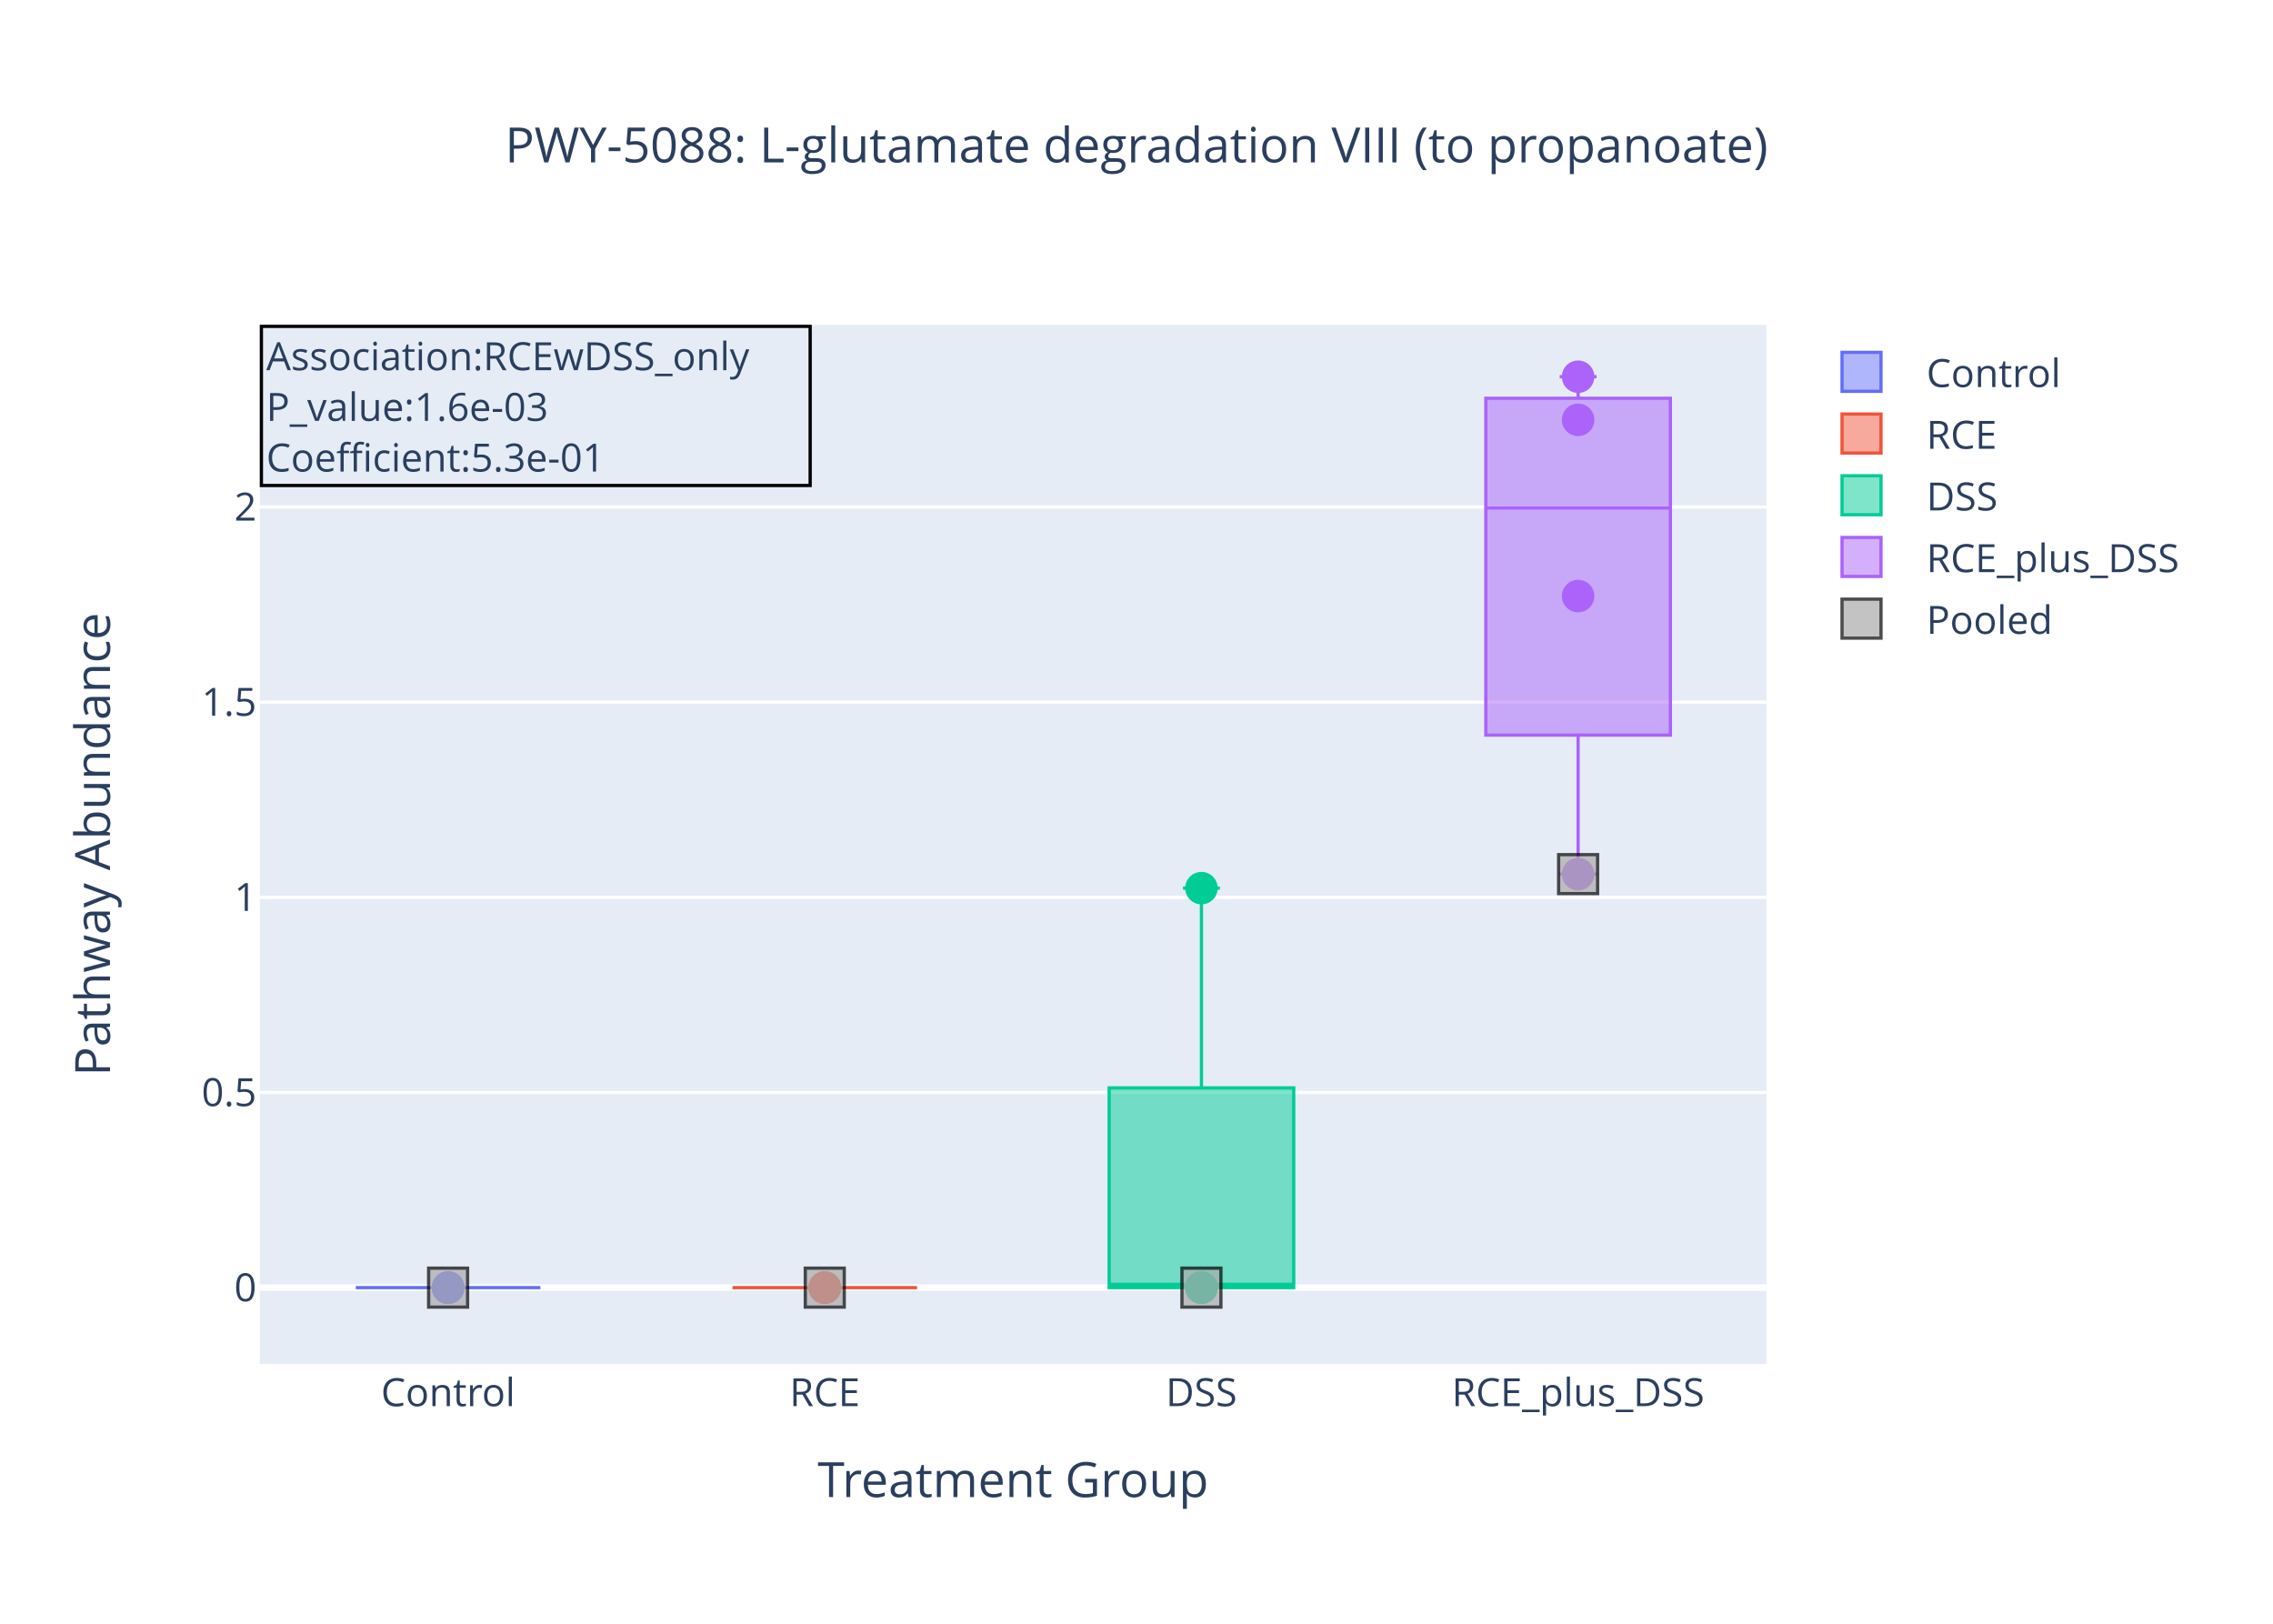
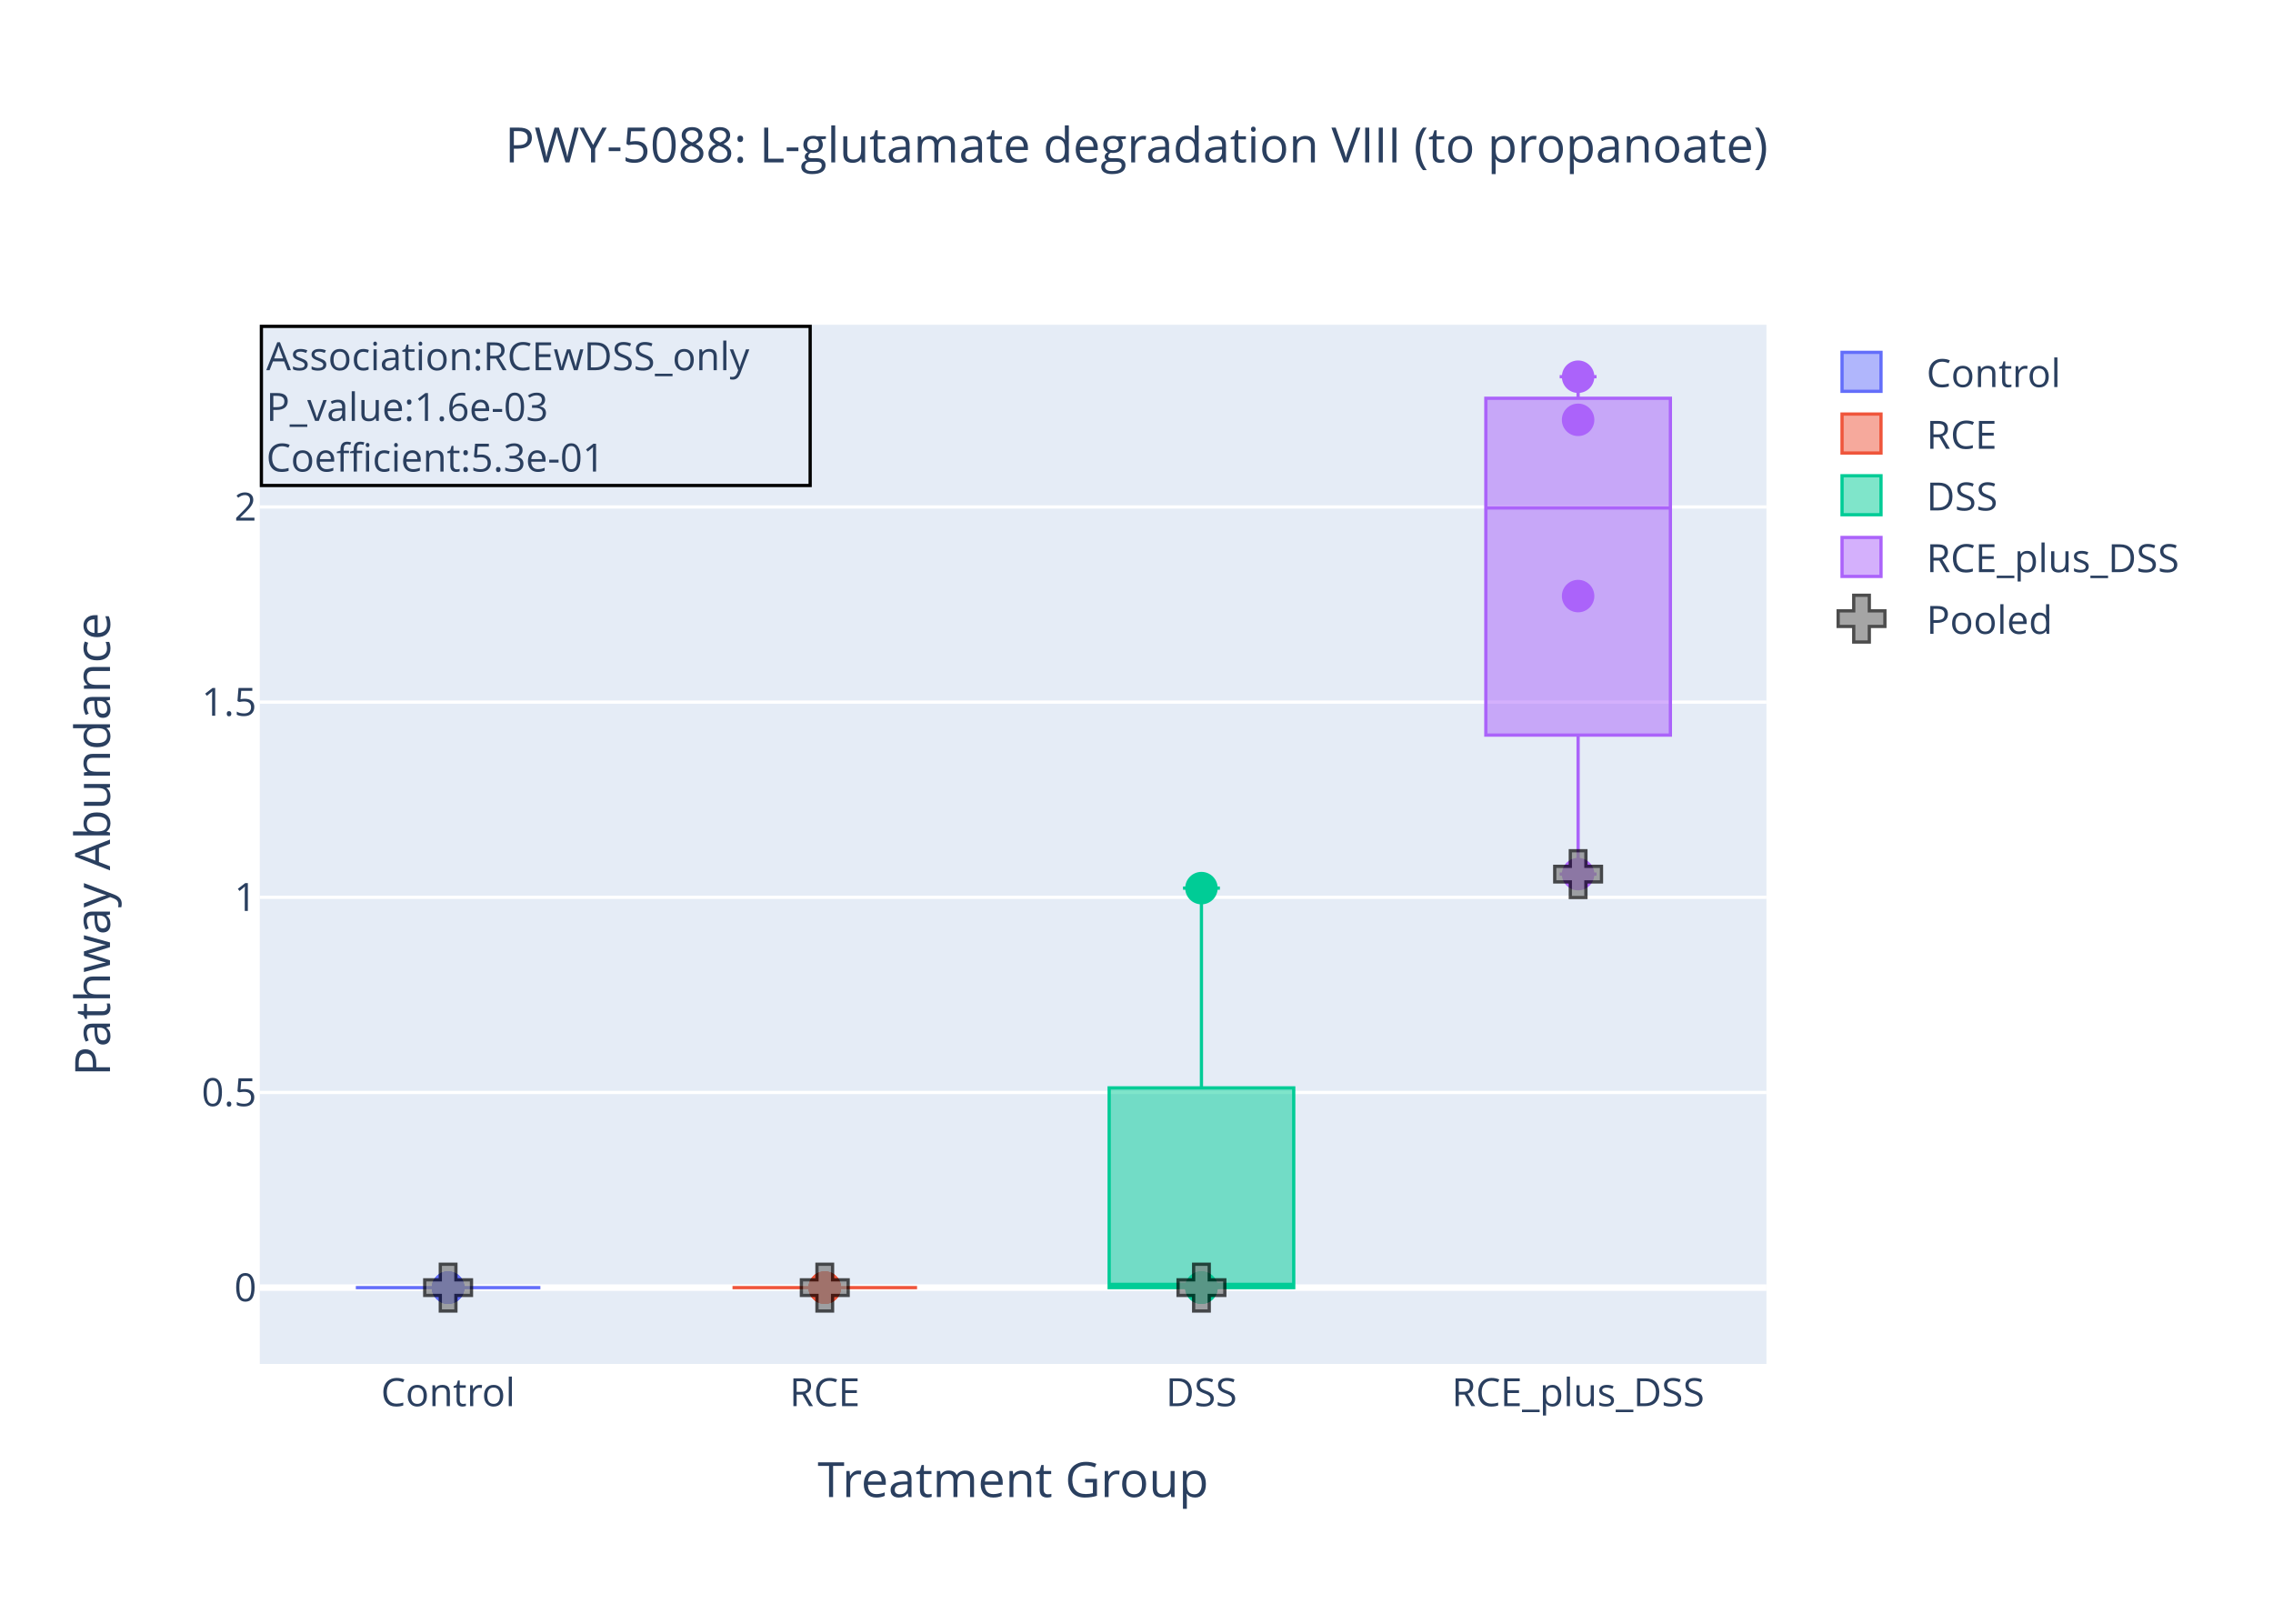
<svg xmlns="http://www.w3.org/2000/svg" class="main-svg" width="700" height="500" style="" viewBox="0 0 700 500">
  <rect x="0" y="0" width="700" height="500" style="fill: rgb(255, 255, 255); fill-opacity: 1;" />
-   <defs id="defs-07e79a">
+   <defs id="defs-d89f9c">
    <g class="clips">
-       <clipPath id="clip07e79axyplot" class="plotclip">
+       <clipPath id="clipd89f9cxyplot" class="plotclip">
        <rect width="464" height="320" />
      </clipPath>
-       <clipPath class="axesclip" id="clip07e79ax">
+       <clipPath class="axesclip" id="clipd89f9cx">
        <rect x="80" y="0" width="464" height="500" />
      </clipPath>
-       <clipPath class="axesclip" id="clip07e79ay">
+       <clipPath class="axesclip" id="clipd89f9cy">
        <rect x="0" y="100" width="700" height="320" />
      </clipPath>
-       <clipPath class="axesclip" id="clip07e79axy">
+       <clipPath class="axesclip" id="clipd89f9cxy">
        <rect x="80" y="100" width="464" height="320" />
      </clipPath>
    </g>
    <g class="gradients" />
    <g class="patterns" />
  </defs>
  <g class="bglayer">
    <rect class="bg" x="80" y="100" width="464" height="320" style="fill: rgb(229, 236, 246); fill-opacity: 1; stroke-width: 0;" />
  </g>
  <g class="layer-below">
    <g class="imagelayer" />
    <g class="shapelayer" />
  </g>
  <g class="cartesianlayer">
    <g class="subplot xy">
      <g class="layer-subplot">
        <g class="shapelayer" />
        <g class="imagelayer" />
      </g>
      <g class="minor-gridlayer">
        <g class="x" />
        <g class="y" />
      </g>
      <g class="gridlayer">
        <g class="x" />
        <g class="y">
          <path class="ygrid crisp" transform="translate(0,336.4)" d="M80,0h464" style="stroke: rgb(255, 255, 255); stroke-opacity: 1; stroke-width: 1px;" />
          <path class="ygrid crisp" transform="translate(0,276.3)" d="M80,0h464" style="stroke: rgb(255, 255, 255); stroke-opacity: 1; stroke-width: 1px;" />
          <path class="ygrid crisp" transform="translate(0,216.2)" d="M80,0h464" style="stroke: rgb(255, 255, 255); stroke-opacity: 1; stroke-width: 1px;" />
          <path class="ygrid crisp" transform="translate(0,156.11)" d="M80,0h464" style="stroke: rgb(255, 255, 255); stroke-opacity: 1; stroke-width: 1px;" />
        </g>
      </g>
      <g class="zerolinelayer">
        <path class="yzl zl crisp" transform="translate(0,396.5)" d="M80,0h464" style="stroke: rgb(255, 255, 255); stroke-opacity: 1; stroke-width: 2px;" />
      </g>
      <path class="xlines-below" />
      <path class="ylines-below" />
      <g class="overlines-below" />
      <g class="xaxislayer-below" />
      <g class="yaxislayer-below" />
      <g class="overaxes-below" />
-       <g class="plot" transform="translate(80,100)" clip-path="url(#clip07e79axyplot)">
+       <g class="plot" transform="translate(80,100)" clip-path="url(#clipd89f9cxyplot)">
        <g class="boxlayer mlayer">
          <g class="trace boxes" style="opacity: 1;">
            <path class="box" d="M29.58,296.5H86.42M29.58,296.5H86.42V296.5H29.58ZM58,296.5V296.5M58,296.5V296.5M52.32,296.5H63.68M52.32,296.5H63.68" style="vector-effect: non-scaling-stroke; stroke-width: 1px; stroke: rgb(99, 110, 250); stroke-opacity: 1; fill: rgb(99, 110, 250); fill-opacity: 0.5;" />
            <g class="points">
              <path class="point" transform="translate(58,296.5)" d="M5,0A5,5 0 1,1 0,-5A5,5 0 0,1 5,0Z" style="opacity: 1; stroke-width: 0px; fill: rgb(99, 110, 250); fill-opacity: 1;" />
              <path class="point" transform="translate(58,296.5)" d="M5,0A5,5 0 1,1 0,-5A5,5 0 0,1 5,0Z" style="opacity: 1; stroke-width: 0px; fill: rgb(99, 110, 250); fill-opacity: 1;" />
              <path class="point" transform="translate(58,296.5)" d="M5,0A5,5 0 1,1 0,-5A5,5 0 0,1 5,0Z" style="opacity: 1; stroke-width: 0px; fill: rgb(99, 110, 250); fill-opacity: 1;" />
              <path class="point" transform="translate(58,296.5)" d="M5,0A5,5 0 1,1 0,-5A5,5 0 0,1 5,0Z" style="opacity: 1; stroke-width: 0px; fill: rgb(99, 110, 250); fill-opacity: 1;" />
            </g>
          </g>
          <g class="trace boxes" style="opacity: 1;">
            <path class="box" d="M145.58,296.5H202.42M145.58,296.5H202.42V296.5H145.58ZM174,296.5V296.5M174,296.5V296.5M168.32,296.5H179.68M168.32,296.5H179.68" style="vector-effect: non-scaling-stroke; stroke-width: 1px; stroke: rgb(239, 85, 59); stroke-opacity: 1; fill: rgb(239, 85, 59); fill-opacity: 0.5;" />
            <g class="points">
              <path class="point" transform="translate(174,296.5)" d="M5,0A5,5 0 1,1 0,-5A5,5 0 0,1 5,0Z" style="opacity: 1; stroke-width: 0px; fill: rgb(239, 85, 59); fill-opacity: 1;" />
              <path class="point" transform="translate(174,296.5)" d="M5,0A5,5 0 1,1 0,-5A5,5 0 0,1 5,0Z" style="opacity: 1; stroke-width: 0px; fill: rgb(239, 85, 59); fill-opacity: 1;" />
              <path class="point" transform="translate(174,296.5)" d="M5,0A5,5 0 1,1 0,-5A5,5 0 0,1 5,0Z" style="opacity: 1; stroke-width: 0px; fill: rgb(239, 85, 59); fill-opacity: 1;" />
              <path class="point" transform="translate(174,296.5)" d="M5,0A5,5 0 1,1 0,-5A5,5 0 0,1 5,0Z" style="opacity: 1; stroke-width: 0px; fill: rgb(239, 85, 59); fill-opacity: 1;" />
            </g>
          </g>
          <g class="trace boxes" style="opacity: 1;">
            <path class="box" d="M261.58,295.5H318.42M261.58,296.5H318.42V234.99H261.58ZM290,296.5V296.5M290,234.99V173.48M284.32,296.5H295.68M284.32,173.48H295.68" style="vector-effect: non-scaling-stroke; stroke-width: 1px; stroke: rgb(0, 204, 150); stroke-opacity: 1; fill: rgb(0, 204, 150); fill-opacity: 0.5;" />
            <g class="points">
              <path class="point" transform="translate(290,296.5)" d="M5,0A5,5 0 1,1 0,-5A5,5 0 0,1 5,0Z" style="opacity: 1; stroke-width: 0px; fill: rgb(0, 204, 150); fill-opacity: 1;" />
              <path class="point" transform="translate(290,296.5)" d="M5,0A5,5 0 1,1 0,-5A5,5 0 0,1 5,0Z" style="opacity: 1; stroke-width: 0px; fill: rgb(0, 204, 150); fill-opacity: 1;" />
              <path class="point" transform="translate(290,296.5)" d="M5,0A5,5 0 1,1 0,-5A5,5 0 0,1 5,0Z" style="opacity: 1; stroke-width: 0px; fill: rgb(0, 204, 150); fill-opacity: 1;" />
              <path class="point" transform="translate(290,173.48)" d="M5,0A5,5 0 1,1 0,-5A5,5 0 0,1 5,0Z" style="opacity: 1; stroke-width: 0px; fill: rgb(0, 204, 150); fill-opacity: 1;" />
            </g>
          </g>
          <g class="trace boxes" style="opacity: 1;">
            <path class="box" d="M377.58,56.42H434.42M377.58,126.36H434.42V22.64H377.58ZM406,126.36V169.17M406,22.64V16M400.32,169.17H411.68M400.32,16H411.68" style="vector-effect: non-scaling-stroke; stroke-width: 1px; stroke: rgb(171, 99, 250); stroke-opacity: 1; fill: rgb(171, 99, 250); fill-opacity: 0.5;" />
            <g class="points">
              <path class="point" transform="translate(406,169.17)" d="M5,0A5,5 0 1,1 0,-5A5,5 0 0,1 5,0Z" style="opacity: 1; stroke-width: 0px; fill: rgb(171, 99, 250); fill-opacity: 1;" />
              <path class="point" transform="translate(406,83.55)" d="M5,0A5,5 0 1,1 0,-5A5,5 0 0,1 5,0Z" style="opacity: 1; stroke-width: 0px; fill: rgb(171, 99, 250); fill-opacity: 1;" />
              <path class="point" transform="translate(406,29.28)" d="M5,0A5,5 0 1,1 0,-5A5,5 0 0,1 5,0Z" style="opacity: 1; stroke-width: 0px; fill: rgb(171, 99, 250); fill-opacity: 1;" />
              <path class="point" transform="translate(406,16)" d="M5,0A5,5 0 1,1 0,-5A5,5 0 0,1 5,0Z" style="opacity: 1; stroke-width: 0px; fill: rgb(171, 99, 250); fill-opacity: 1;" />
            </g>
          </g>
        </g>
        <g class="scatterlayer mlayer">
-           <g class="trace scatter trace29811c" style="stroke-miterlimit: 2; opacity: 1;">
+           <g class="trace scatter trace84ff7c" style="stroke-miterlimit: 2; opacity: 1;">
            <g class="fills" />
            <g class="errorbars" />
            <g class="lines" />
            <g class="points">
-               <path class="point" transform="translate(58,296.5)" d="M6,6H-6V-6H6Z" style="opacity: 0.7; stroke-width: 1px; fill: rgb(169, 169, 169); fill-opacity: 1; stroke: rgb(0, 0, 0); stroke-opacity: 1;" />
-               <path class="point" transform="translate(290,296.5)" d="M6,6H-6V-6H6Z" style="opacity: 0.7; stroke-width: 1px; fill: rgb(169, 169, 169); fill-opacity: 1; stroke: rgb(0, 0, 0); stroke-opacity: 1;" />
-               <path class="point" transform="translate(174,296.5)" d="M6,6H-6V-6H6Z" style="opacity: 0.7; stroke-width: 1px; fill: rgb(169, 169, 169); fill-opacity: 1; stroke: rgb(0, 0, 0); stroke-opacity: 1;" />
-               <path class="point" transform="translate(406,169.17)" d="M6,6H-6V-6H6Z" style="opacity: 0.7; stroke-width: 1px; fill: rgb(169, 169, 169); fill-opacity: 1; stroke: rgb(0, 0, 0); stroke-opacity: 1;" />
+               <path class="point" transform="translate(58,296.5)" d="M7.2,2.4H2.4V7.2H-2.4V2.4H-7.2V-2.4H-2.4V-7.2H2.4V-2.4H7.2Z" style="opacity: 0.7; stroke-width: 1px; fill: rgb(127, 127, 127); fill-opacity: 1; stroke: rgb(0, 0, 0); stroke-opacity: 1;" />
+               <path class="point" transform="translate(290,296.5)" d="M7.2,2.4H2.4V7.2H-2.4V2.4H-7.2V-2.4H-2.4V-7.2H2.4V-2.4H7.2Z" style="opacity: 0.7; stroke-width: 1px; fill: rgb(127, 127, 127); fill-opacity: 1; stroke: rgb(0, 0, 0); stroke-opacity: 1;" />
+               <path class="point" transform="translate(174,296.5)" d="M7.2,2.4H2.4V7.2H-2.4V2.4H-7.2V-2.4H-2.4V-7.2H2.4V-2.4H7.2Z" style="opacity: 0.7; stroke-width: 1px; fill: rgb(127, 127, 127); fill-opacity: 1; stroke: rgb(0, 0, 0); stroke-opacity: 1;" />
+               <path class="point" transform="translate(406,169.17)" d="M7.2,2.4H2.4V7.2H-2.4V2.4H-7.2V-2.4H-2.4V-7.2H2.4V-2.4H7.2Z" style="opacity: 0.7; stroke-width: 1px; fill: rgb(127, 127, 127); fill-opacity: 1; stroke: rgb(0, 0, 0); stroke-opacity: 1;" />
            </g>
            <g class="text" />
          </g>
        </g>
      </g>
      <g class="overplot" />
      <path class="xlines-above crisp" d="M0,0" style="fill: none;" />
      <path class="ylines-above crisp" d="M0,0" style="fill: none;" />
      <g class="overlines-above" />
      <g class="xaxislayer-above">
        <g class="xtick">
          <text text-anchor="middle" x="0" y="433" transform="translate(138,0)" style="font-family: 'Open Sans', verdana, arial, sans-serif; font-size: 12px; fill: rgb(42, 63, 95); fill-opacity: 1; white-space: pre; opacity: 1;">Control</text>
        </g>
        <g class="xtick">
          <text text-anchor="middle" x="0" y="433" transform="translate(254,0)" style="font-family: 'Open Sans', verdana, arial, sans-serif; font-size: 12px; fill: rgb(42, 63, 95); fill-opacity: 1; white-space: pre; opacity: 1;">RCE</text>
        </g>
        <g class="xtick">
          <text text-anchor="middle" x="0" y="433" transform="translate(370,0)" style="font-family: 'Open Sans', verdana, arial, sans-serif; font-size: 12px; fill: rgb(42, 63, 95); fill-opacity: 1; white-space: pre; opacity: 1;">DSS</text>
        </g>
        <g class="xtick">
          <text text-anchor="middle" x="0" y="433" transform="translate(486,0)" style="font-family: 'Open Sans', verdana, arial, sans-serif; font-size: 12px; fill: rgb(42, 63, 95); fill-opacity: 1; white-space: pre; opacity: 1;">RCE_plus_DSS</text>
        </g>
      </g>
      <g class="yaxislayer-above">
        <g class="ytick">
          <text text-anchor="end" x="79" y="4.2" transform="translate(0,396.5)" style="font-family: 'Open Sans', verdana, arial, sans-serif; font-size: 12px; fill: rgb(42, 63, 95); fill-opacity: 1; white-space: pre; opacity: 1;">0</text>
        </g>
        <g class="ytick">
          <text text-anchor="end" x="79" y="4.2" style="font-family: 'Open Sans', verdana, arial, sans-serif; font-size: 12px; fill: rgb(42, 63, 95); fill-opacity: 1; white-space: pre; opacity: 1;" transform="translate(0,336.4)">0.5</text>
        </g>
        <g class="ytick">
          <text text-anchor="end" x="79" y="4.2" style="font-family: 'Open Sans', verdana, arial, sans-serif; font-size: 12px; fill: rgb(42, 63, 95); fill-opacity: 1; white-space: pre; opacity: 1;" transform="translate(0,276.3)">1</text>
        </g>
        <g class="ytick">
          <text text-anchor="end" x="79" y="4.2" style="font-family: 'Open Sans', verdana, arial, sans-serif; font-size: 12px; fill: rgb(42, 63, 95); fill-opacity: 1; white-space: pre; opacity: 1;" transform="translate(0,216.2)">1.5</text>
        </g>
        <g class="ytick">
          <text text-anchor="end" x="79" y="4.2" style="font-family: 'Open Sans', verdana, arial, sans-serif; font-size: 12px; fill: rgb(42, 63, 95); fill-opacity: 1; white-space: pre; opacity: 1;" transform="translate(0,156.11)">2</text>
        </g>
      </g>
      <g class="overaxes-above" />
    </g>
  </g>
  <g class="polarlayer" />
  <g class="smithlayer" />
  <g class="ternarylayer" />
  <g class="geolayer" />
  <g class="funnelarealayer" />
  <g class="pielayer" />
  <g class="iciclelayer" />
  <g class="treemaplayer" />
  <g class="sunburstlayer" />
  <g class="glimages" />
-   <defs id="topdefs-07e79a">
+   <defs id="topdefs-d89f9c">
    <g class="clips" />
-     <clipPath id="legend07e79a">
+     <clipPath id="legendd89f9c">
      <rect width="135" height="105" x="0" y="0" />
    </clipPath>
  </defs>
  <g class="layer-above">
    <g class="imagelayer" />
    <g class="shapelayer" />
  </g>
  <g class="infolayer">
    <g class="legend" pointer-events="all" transform="translate(553.28,100)">
      <rect class="bg" shape-rendering="crispEdges" width="135" height="105" x="0" y="0" style="stroke: rgb(68, 68, 68); stroke-opacity: 1; fill: rgb(255, 255, 255); fill-opacity: 1; stroke-width: 0px;" />
-       <g class="scrollbox" transform="" clip-path="url(#legend07e79a)">
+       <g class="scrollbox" transform="" clip-path="url(#legendd89f9c)">
        <g class="groups">
          <g class="traces" transform="translate(0,14.5)" style="opacity: 1;">
            <text class="legendtext" text-anchor="start" x="40" y="4.68" style="font-family: 'Open Sans', verdana, arial, sans-serif; font-size: 12px; fill: rgb(42, 63, 95); fill-opacity: 1; white-space: pre;">Control</text>
            <g class="layers" style="opacity: 1;">
              <g class="legendfill" />
              <g class="legendlines" />
              <g class="legendsymbols">
                <g class="legendpoints">
                  <path class="legendbox" d="M6,6H-6V-6H6Z" transform="translate(20,0)" style="stroke-width: 1px; fill: rgb(99, 110, 250); fill-opacity: 0.5; stroke: rgb(99, 110, 250); stroke-opacity: 1;" />
                </g>
              </g>
            </g>
            <rect class="legendtoggle" x="0" y="-9.5" width="129.844" height="19" style="fill: rgb(0, 0, 0); fill-opacity: 0;" />
          </g>
          <g class="traces" transform="translate(0,33.5)" style="opacity: 1;">
            <text class="legendtext" text-anchor="start" x="40" y="4.68" style="font-family: 'Open Sans', verdana, arial, sans-serif; font-size: 12px; fill: rgb(42, 63, 95); fill-opacity: 1; white-space: pre;">RCE</text>
            <g class="layers" style="opacity: 1;">
              <g class="legendfill" />
              <g class="legendlines" />
              <g class="legendsymbols">
                <g class="legendpoints">
                  <path class="legendbox" d="M6,6H-6V-6H6Z" transform="translate(20,0)" style="stroke-width: 1px; fill: rgb(239, 85, 59); fill-opacity: 0.5; stroke: rgb(239, 85, 59); stroke-opacity: 1;" />
                </g>
              </g>
            </g>
            <rect class="legendtoggle" x="0" y="-9.5" width="129.844" height="19" style="fill: rgb(0, 0, 0); fill-opacity: 0;" />
          </g>
          <g class="traces" transform="translate(0,52.5)" style="opacity: 1;">
            <text class="legendtext" text-anchor="start" x="40" y="4.68" style="font-family: 'Open Sans', verdana, arial, sans-serif; font-size: 12px; fill: rgb(42, 63, 95); fill-opacity: 1; white-space: pre;">DSS</text>
            <g class="layers" style="opacity: 1;">
              <g class="legendfill" />
              <g class="legendlines" />
              <g class="legendsymbols">
                <g class="legendpoints">
                  <path class="legendbox" d="M6,6H-6V-6H6Z" transform="translate(20,0)" style="stroke-width: 1px; fill: rgb(0, 204, 150); fill-opacity: 0.5; stroke: rgb(0, 204, 150); stroke-opacity: 1;" />
                </g>
              </g>
            </g>
            <rect class="legendtoggle" x="0" y="-9.5" width="129.844" height="19" style="fill: rgb(0, 0, 0); fill-opacity: 0;" />
          </g>
          <g class="traces" transform="translate(0,71.5)" style="opacity: 1;">
            <text class="legendtext" text-anchor="start" x="40" y="4.68" style="font-family: 'Open Sans', verdana, arial, sans-serif; font-size: 12px; fill: rgb(42, 63, 95); fill-opacity: 1; white-space: pre;">RCE_plus_DSS</text>
            <g class="layers" style="opacity: 1;">
              <g class="legendfill" />
              <g class="legendlines" />
              <g class="legendsymbols">
                <g class="legendpoints">
                  <path class="legendbox" d="M6,6H-6V-6H6Z" transform="translate(20,0)" style="stroke-width: 1px; fill: rgb(171, 99, 250); fill-opacity: 0.5; stroke: rgb(171, 99, 250); stroke-opacity: 1;" />
                </g>
              </g>
            </g>
            <rect class="legendtoggle" x="0" y="-9.5" width="129.844" height="19" style="fill: rgb(0, 0, 0); fill-opacity: 0;" />
          </g>
          <g class="traces" transform="translate(0,90.5)" style="opacity: 1;">
            <text class="legendtext" text-anchor="start" x="40" y="4.68" style="font-family: 'Open Sans', verdana, arial, sans-serif; font-size: 12px; fill: rgb(42, 63, 95); fill-opacity: 1; white-space: pre;">Pooled</text>
            <g class="layers" style="opacity: 1;">
              <g class="legendfill" />
              <g class="legendlines" />
              <g class="legendsymbols">
                <g class="legendpoints">
-                   <path class="scatterpts" transform="translate(20,0)" d="M6,6H-6V-6H6Z" style="opacity: 0.7; stroke-width: 1px; fill: rgb(169, 169, 169); fill-opacity: 1; stroke: rgb(0, 0, 0); stroke-opacity: 1;" />
+                   <path class="scatterpts" transform="translate(20,0)" d="M7.2,2.4H2.4V7.2H-2.4V2.4H-7.2V-2.4H-2.4V-7.2H2.4V-2.4H7.2Z" style="opacity: 0.7; stroke-width: 1px; fill: rgb(127, 127, 127); fill-opacity: 1; stroke: rgb(0, 0, 0); stroke-opacity: 1;" />
                </g>
              </g>
            </g>
            <rect class="legendtoggle" x="0" y="-9.5" width="129.844" height="19" style="fill: rgb(0, 0, 0); fill-opacity: 0;" />
          </g>
        </g>
      </g>
      <rect class="scrollbar" rx="20" ry="3" width="0" height="0" x="0" y="0" style="fill: rgb(128, 139, 164); fill-opacity: 1;" />
    </g>
    <g class="g-gtitle">
      <text class="gtitle" x="350" y="50" text-anchor="middle" dy="0em" style="font-family: 'Open Sans', verdana, arial, sans-serif; font-size: 15px; fill: rgb(42, 63, 95); opacity: 1; font-weight: normal; white-space: pre;">PWY-5088: L-glutamate degradation VIII (to propanoate)</text>
    </g>
    <g class="g-xtitle">
      <text class="xtitle" x="312" y="461" text-anchor="middle" style="font-family: 'Open Sans', verdana, arial, sans-serif; font-size: 15px; fill: rgb(42, 63, 95); opacity: 1; font-weight: normal; white-space: pre;">Treatment Group</text>
    </g>
    <g class="g-ytitle">
      <text class="ytitle" transform="rotate(-90,33.875,260)" x="33.875" y="260" text-anchor="middle" style="font-family: 'Open Sans', verdana, arial, sans-serif; font-size: 15px; fill: rgb(42, 63, 95); opacity: 1; font-weight: normal; white-space: pre;">Pathway Abundance</text>
    </g>
    <g class="annotation" data-index="0" style="opacity: 1;">
      <g class="annotation-text-g" transform="rotate(0,165,125)">
        <g class="cursor-pointer" transform="translate(80,100)">
          <rect class="bg" x="0.5" y="0.5" width="169" height="49" style="stroke-width: 1px; stroke: rgb(0, 0, 0); stroke-opacity: 1; fill: rgb(0, 0, 0); fill-opacity: 0;" />
          <text class="annotation-text" text-anchor="start" x="2" y="14" style="font-family: 'Open Sans', verdana, arial, sans-serif; font-size: 12px; fill: rgb(42, 63, 95); fill-opacity: 1; white-space: pre;">
            <tspan class="line" dy="0em" x="2" y="14">Association:RCEwDSS_only</tspan>
            <tspan class="line" dy="1.3em" x="2" y="14">P_value:1.6e-03</tspan>
            <tspan class="line" dy="2.6em" x="2" y="14">Coefficient:5.3e-01</tspan>
          </text>
        </g>
      </g>
    </g>
  </g>
</svg>
